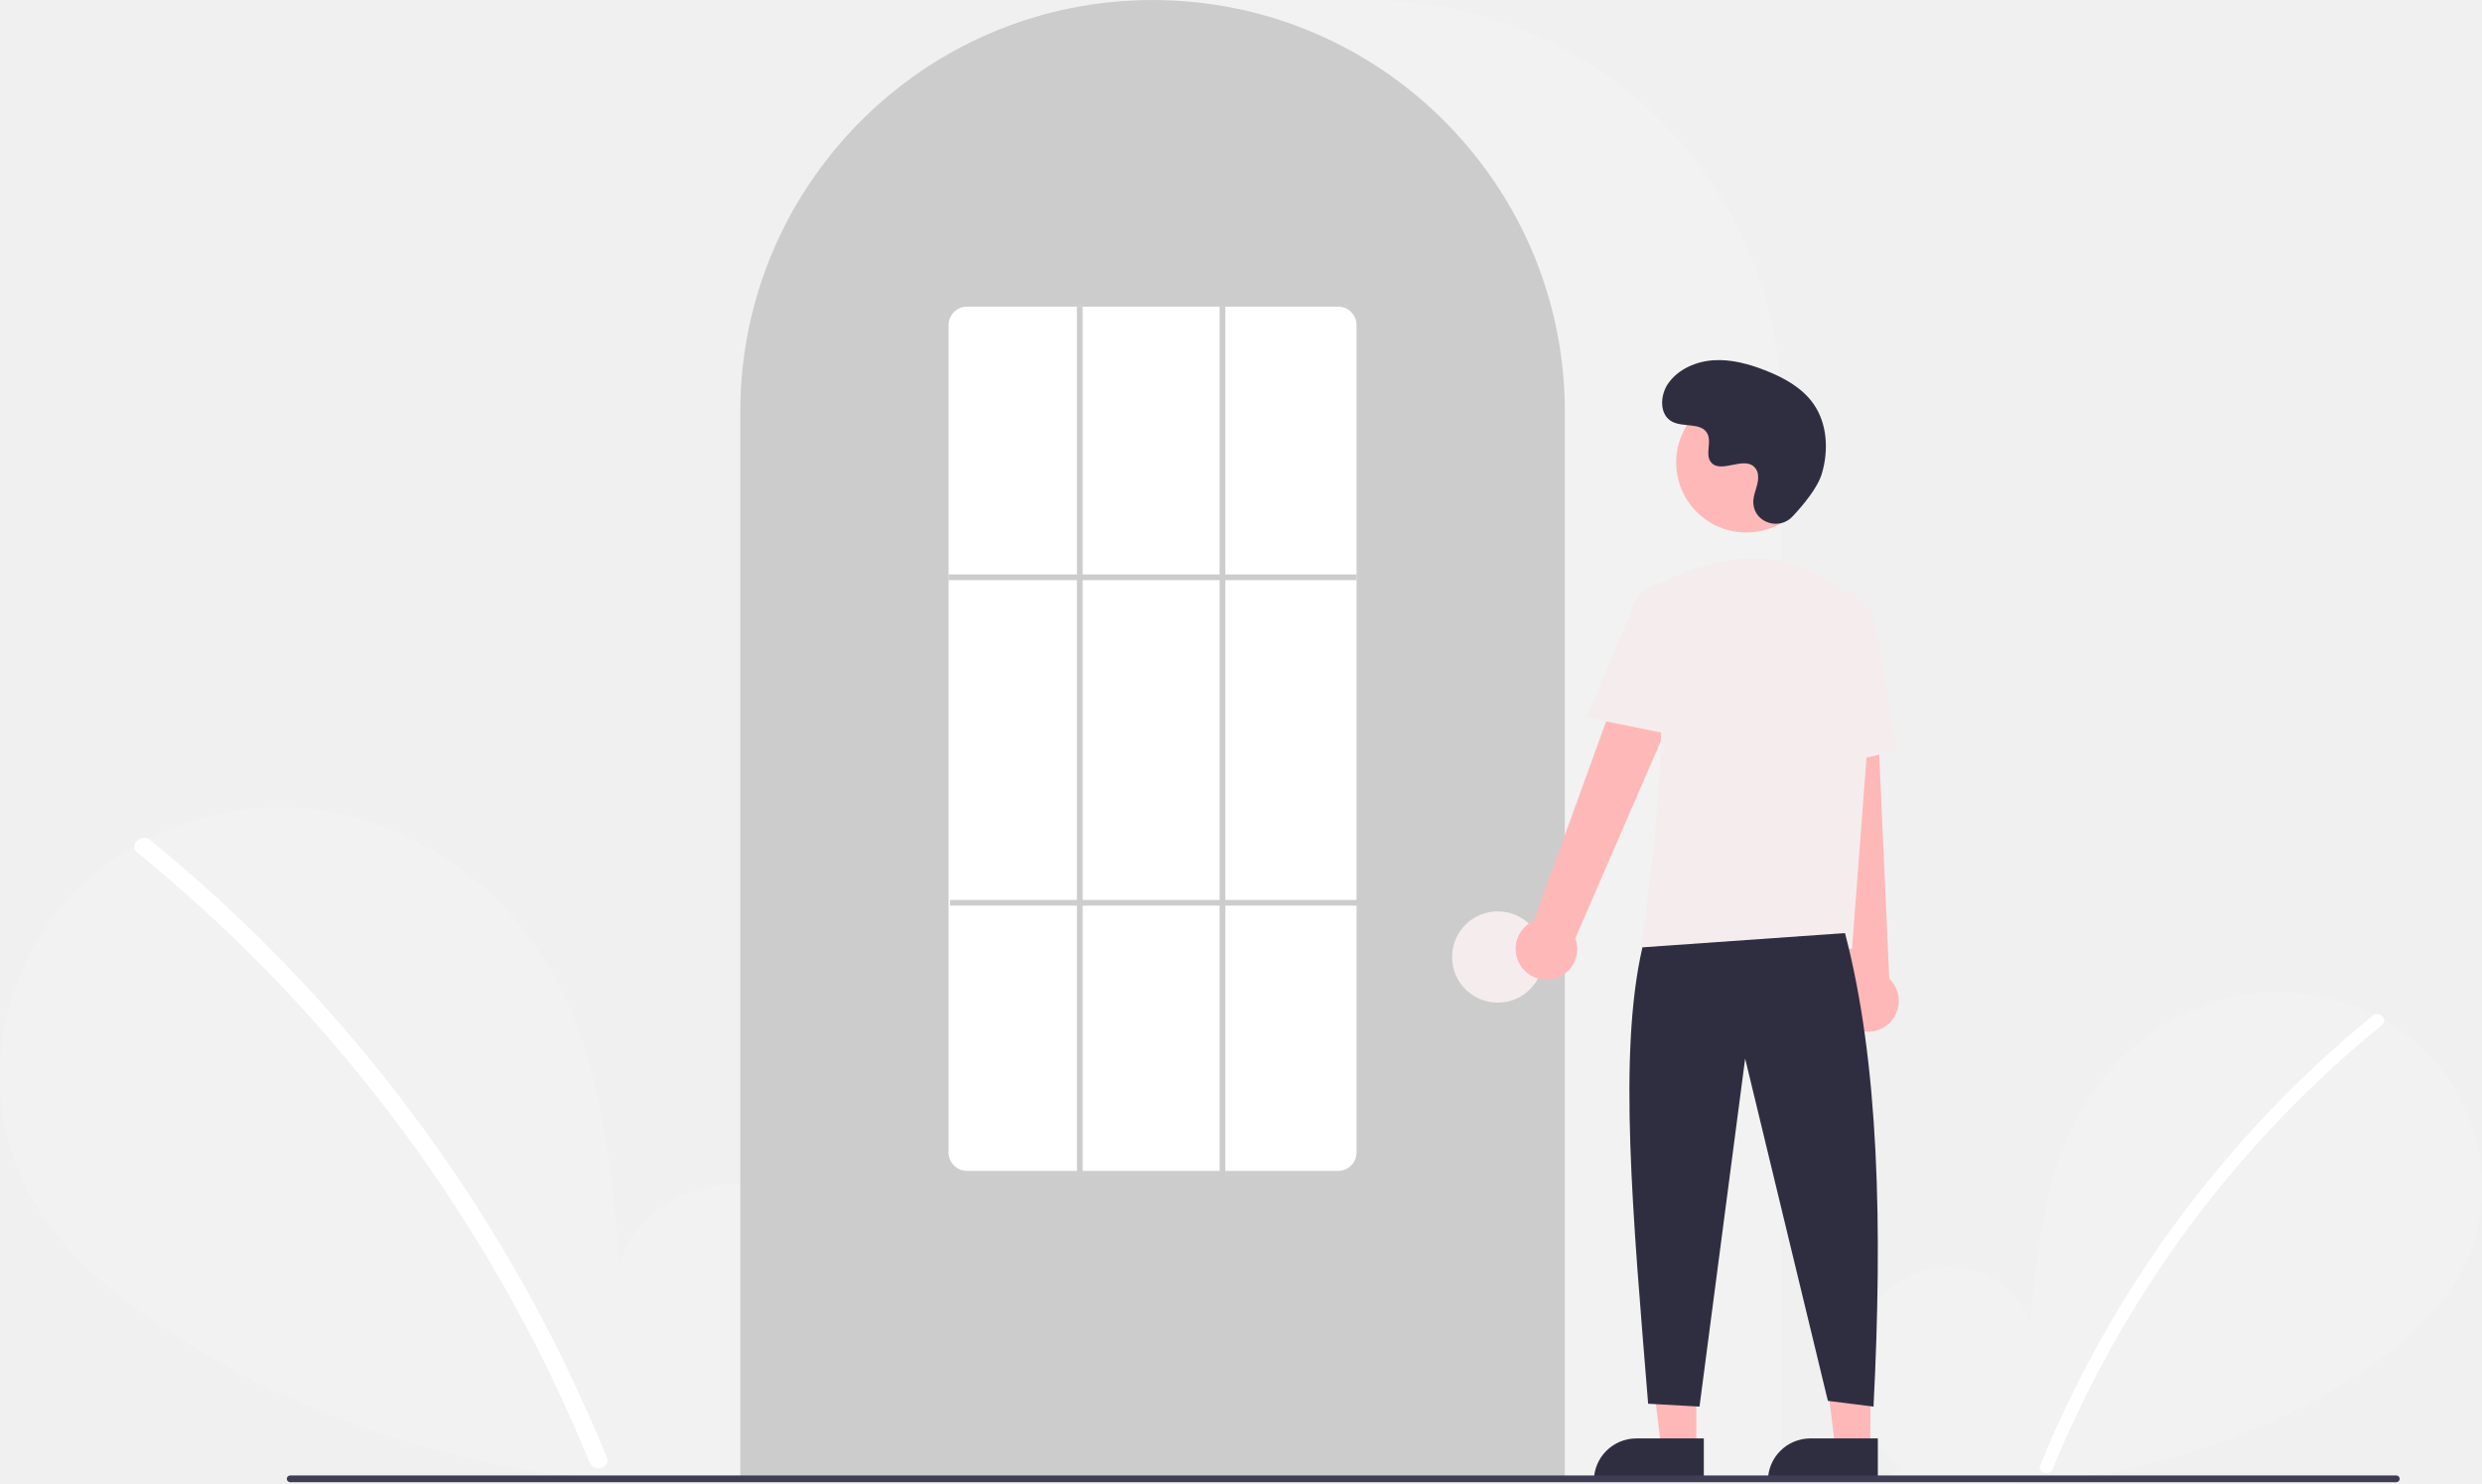
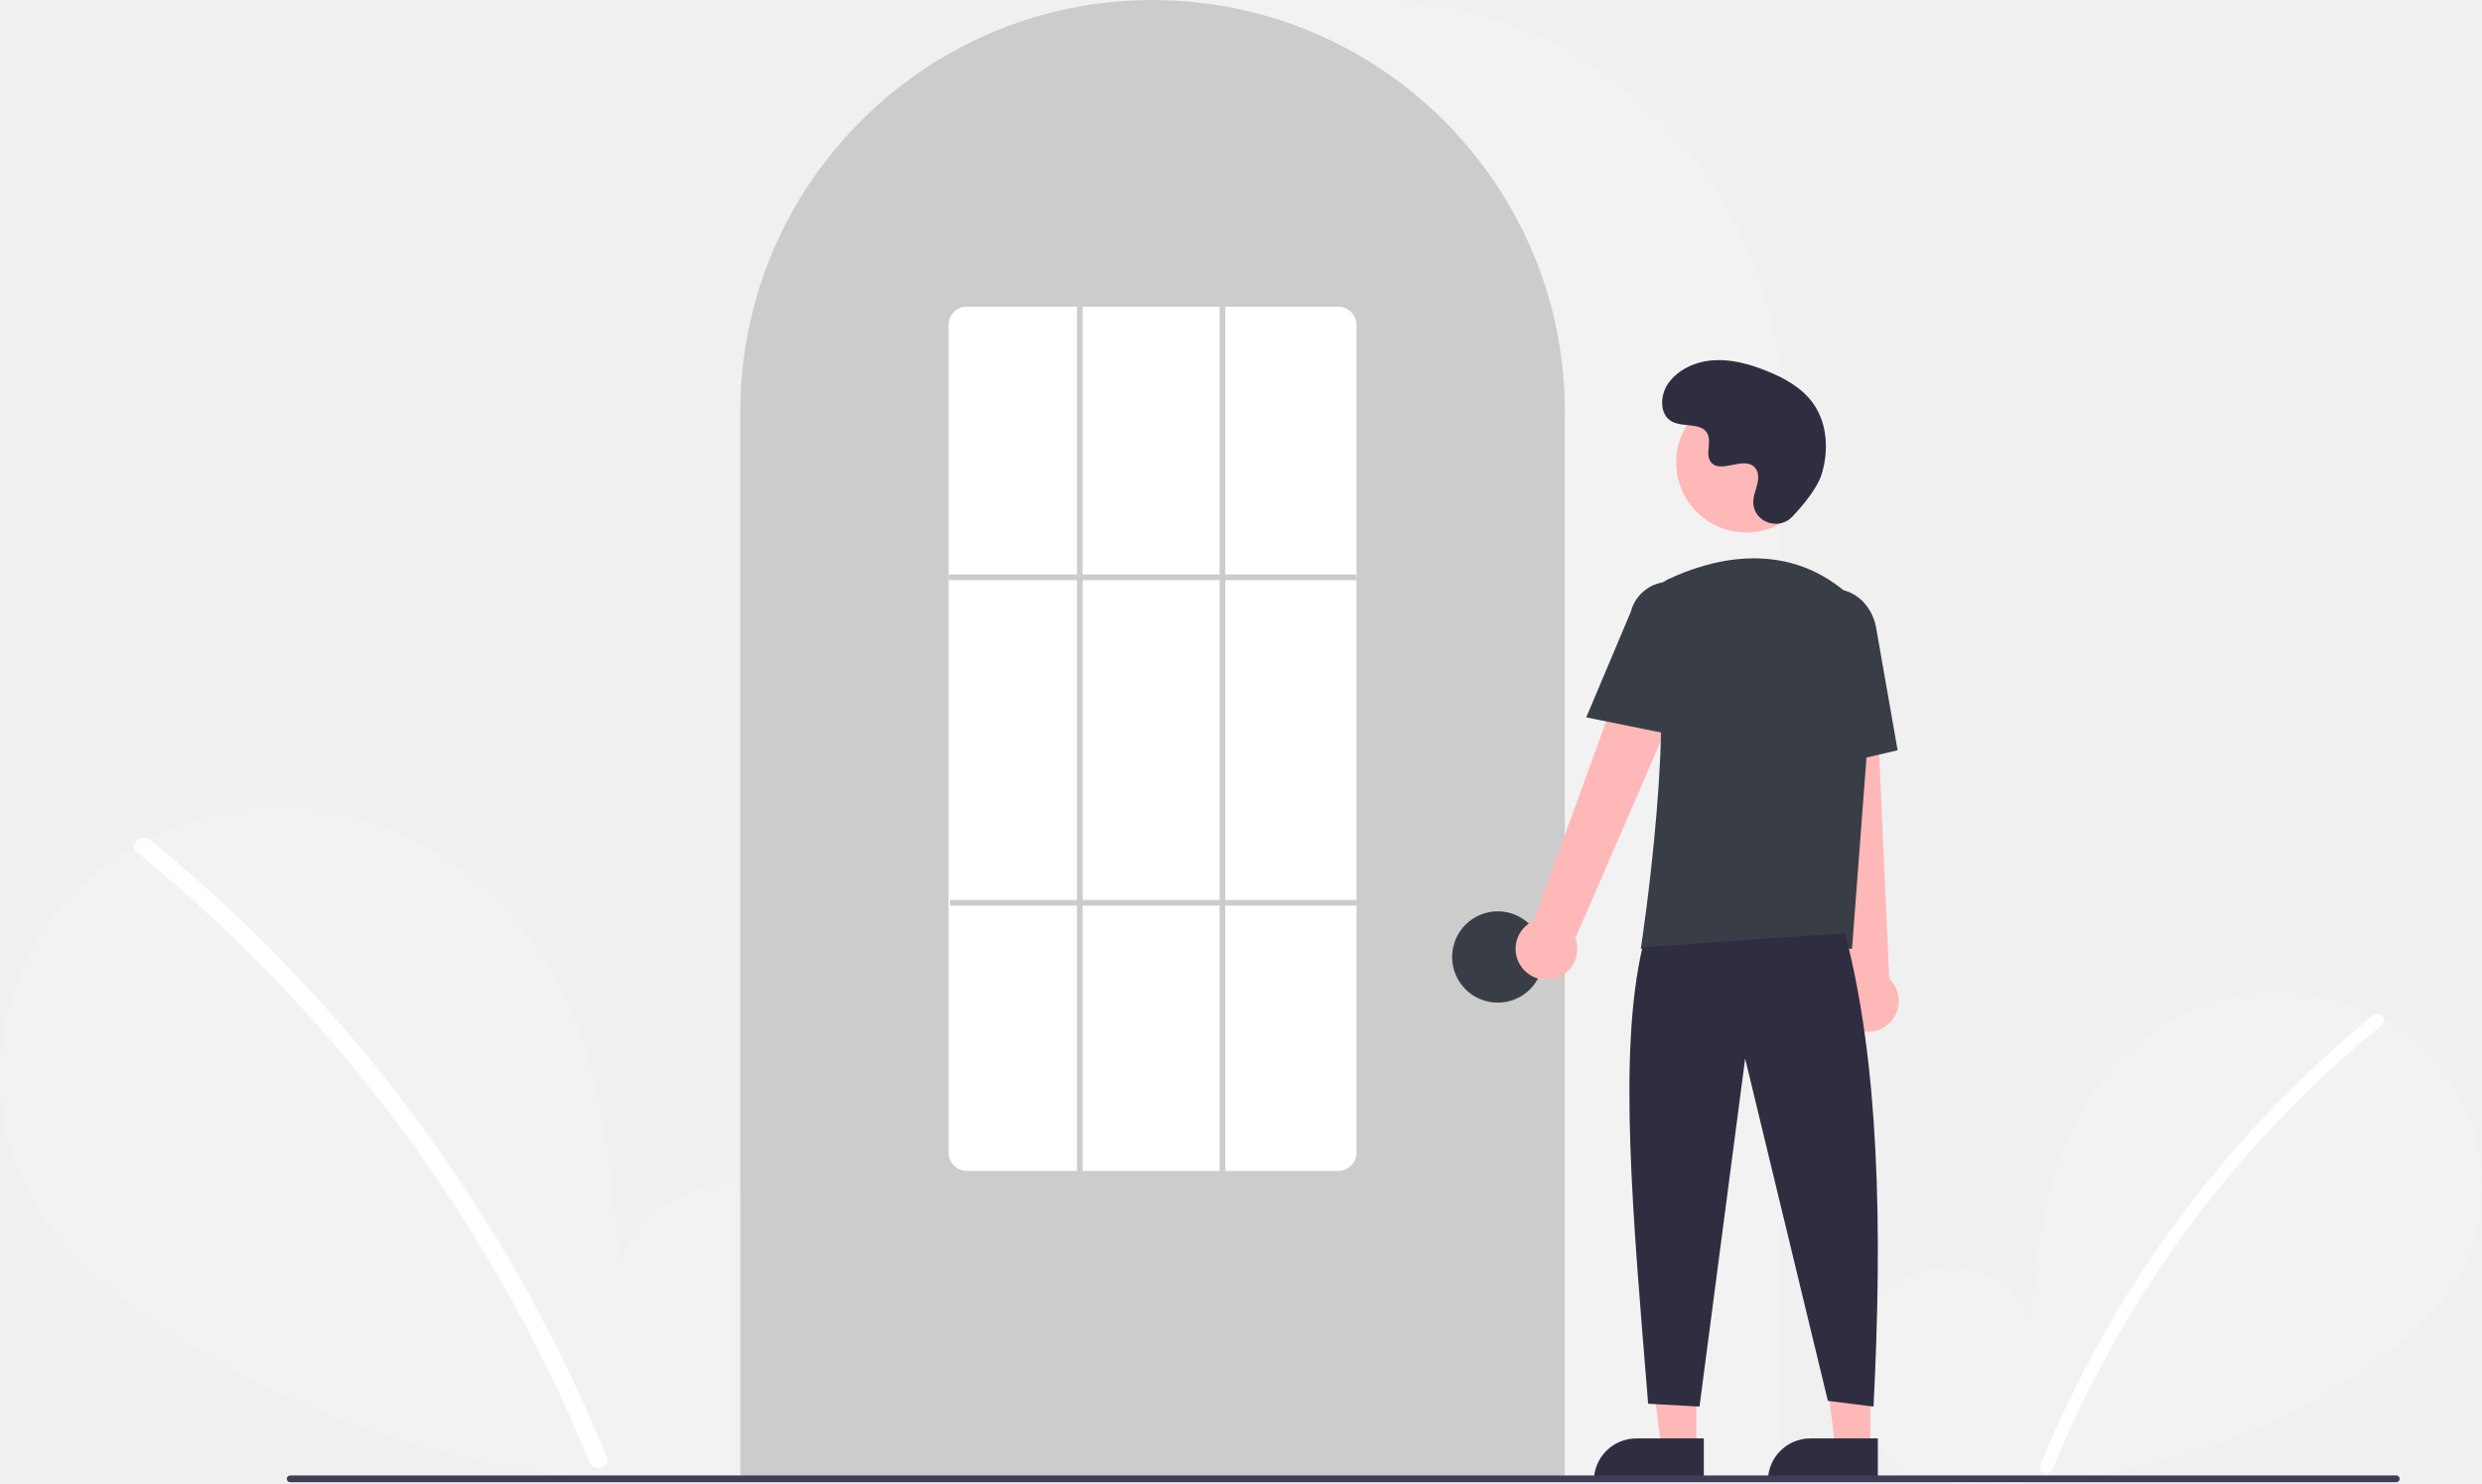
<svg xmlns="http://www.w3.org/2000/svg" id="b368e7d6-7c4a-408c-9a35-0514749a7e1a" data-name="Layer 1" width="870" height="520.139" viewBox="0 0 870 520.139">
  <path d="M831.092,704.187c-11.138-9.412-17.904-24.28-16.13-38.754s12.764-27.78,27.018-30.854,30.504,5.435,34.834,19.359c2.383-26.846,5.129-54.818,19.402-77.68,12.924-20.701,35.309-35.514,59.569-38.164s49.803,7.359,64.933,26.507,18.835,46.985,8.238,68.969c-7.806,16.195-22.188,28.247-37.257,38.052a240.452,240.452,0,0,1-164.454,35.977Z" transform="translate(-165 -189.9307)" fill="#f2f2f2" />
  <path d="M996.728,546.01a393.414,393.414,0,0,0-54.826,54.442,394.561,394.561,0,0,0-61.752,103.194c-1.112,2.725,3.313,3.911,4.412,1.216A392.342,392.342,0,0,1,999.963,549.245c2.284-1.86-.97-5.08-3.236-3.236Z" transform="translate(-165 -189.9307)" fill="#fff" />
  <path d="M445.067,701.63c15.299-12.927,24.591-33.348,22.154-53.228s-17.531-38.156-37.11-42.377-41.897,7.464-47.844,26.59c-3.273-36.873-7.044-75.292-26.648-106.693-17.751-28.433-48.497-48.778-81.818-52.418s-68.404,10.107-89.185,36.407-25.869,64.535-11.315,94.729c10.722,22.243,30.475,38.797,51.172,52.264,66.03,42.965,147.939,60.884,225.877,49.415" transform="translate(-165 -189.9307)" fill="#f2f2f2" />
  <path d="M217.567,484.373a540.355,540.355,0,0,1,75.304,74.777A548.076,548.076,0,0,1,352.257,647.04a545.835,545.835,0,0,1,25.43,53.846c1.527,3.743-4.55,5.372-6.06,1.671a536.36,536.36,0,0,0-49.009-92.727A539.734,539.734,0,0,0,256.889,528.632a538.441,538.441,0,0,0-43.766-39.815c-3.138-2.555,1.332-6.978,4.444-4.444Z" transform="translate(-165 -189.9307)" fill="#fff" />
  <path d="M789.5,708.931h-365v-374.5c0-79.678,64.822-144.5,144.5-144.5h76c79.677,0,144.5,64.822,144.5,144.5Z" transform="translate(-165 -189.9307)" fill="#f2f2f2" />
  <path d="M713.5,708.931h-289v-374.5a143.382,143.382,0,0,1,27.596-84.944c.664-.905,1.326-1.798,2.009-2.681a144.466,144.466,0,0,1,30.754-29.851c.66-.48,1.322-.952,1.994-1.423a144.16,144.16,0,0,1,31.472-16.459c.661-.25,1.334-.501,2.007-.742a144.02,144.02,0,0,1,31.108-7.336c.658-.09,1.333-.16,2.008-.23a146.288,146.288,0,0,1,31.105,0c.673.07,1.349.141,2.014.231a143.995,143.995,0,0,1,31.1,7.335c.673.241,1.346.492,2.009.743a143.799,143.799,0,0,1,31.106,16.216c.672.461,1.344.933,2.006,1.405a145.987,145.987,0,0,1,18.384,15.564,144.305,144.305,0,0,1,12.724,14.551c.681.88,1.343,1.773,2.005,2.677A143.382,143.382,0,0,1,713.5,334.431Z" transform="translate(-165 -189.9307)" fill="#ccc" />
-   <circle cx="525" cy="335.5" r="16" fill="#f5eded" />
+   <circle cx="525" cy="335.5" r="16" fill="#393e46" />
  <polygon points="594.599 507.783 582.339 507.783 576.506 460.495 594.601 460.496 594.599 507.783" fill="#ffb8b8" />
  <path d="M573.582,504.28h23.644a0,0,0,0,1,0,0v14.887a0,0,0,0,1,0,0H558.695a0,0,0,0,1,0,0v0a14.887,14.887,0,0,1,14.887-14.887Z" fill="#2f2e41" />
  <polygon points="655.599 507.783 643.339 507.783 637.506 460.495 655.601 460.496 655.599 507.783" fill="#ffb8b8" />
  <path d="M634.582,504.28h23.644a0,0,0,0,1,0,0v14.887a0,0,0,0,1,0,0H619.695a0,0,0,0,1,0,0v0a14.887,14.887,0,0,1,14.887-14.887Z" fill="#2f2e41" />
  <path d="M698.098,528.6a10.743,10.743,0,0,1,4.511-15.843l41.676-114.867L764.791,409.082,717.206,518.853a10.801,10.801,0,0,1-19.109,9.748Z" transform="translate(-165 -189.9307)" fill="#ffb8b8" />
  <path d="M814.336,550.184a10.743,10.743,0,0,1-2.893-16.217L798.533,412.458l23.338,1.066L827.236,533.045a10.801,10.801,0,0,1-12.9,17.139Z" transform="translate(-165 -189.9307)" fill="#ffb8b8" />
  <circle cx="612.106" cy="162.123" r="24.561" fill="#ffb8b8" />
-   <path d="M814.18,522.549H740.133l.089-.576c.133-.861,13.197-86.439,3.562-114.436a11.813,11.813,0,0,1,6.069-14.584h0c13.772-6.485,40.208-14.471,62.52,4.909a28.234,28.234,0,0,1,9.459,23.396Z" transform="translate(-165 -189.9307)" fill="#f5eded" />
-   <path d="M754.354,448.181,721.018,441.418l15.626-37.03a13.997,13.997,0,0,1,27.106,6.998Z" transform="translate(-165 -189.9307)" fill="#f5eded" />
-   <path d="M797.05,460.739l-2.004-45.941c-1.52-8.636,3.424-16.8,11.027-18.135,7.605-1.33,15.032,4.66,16.558,13.36l7.533,42.928Z" transform="translate(-165 -189.9307)" fill="#f5eded" />
+   <path d="M814.18,522.549H740.133l.089-.576c.133-.861,13.197-86.439,3.562-114.436a11.813,11.813,0,0,1,6.069-14.584h0c13.772-6.485,40.208-14.471,62.52,4.909a28.234,28.234,0,0,1,9.459,23.396Z" transform="translate(-165 -189.9307)" fill="#393e46" />
+   <path d="M754.354,448.181,721.018,441.418l15.626-37.03a13.997,13.997,0,0,1,27.106,6.998Z" transform="translate(-165 -189.9307)" fill="#393e46" />
+   <path d="M797.05,460.739l-2.004-45.941c-1.52-8.636,3.424-16.8,11.027-18.135,7.605-1.33,15.032,4.66,16.558,13.36l7.533,42.928Z" transform="translate(-165 -189.9307)" fill="#393e46" />
  <path d="M811.716,517.049c11.915,45.377,13.214,103.069,10,166l-16-2-29-120-16,122-18-1c-5.377-66.03-10.613-122.715-2-160Z" transform="translate(-165 -189.9307)" fill="#2f2e41" />
  <path d="M793.289,371.035c-4.582,4.881-13.091,2.261-13.688-4.407a8.055,8.055,0,0,1,.01-1.556c.308-2.954,2.015-5.635,1.606-8.754a4.59,4.59,0,0,0-.84-2.149c-3.651-4.889-12.222,2.187-15.668-2.239-2.113-2.714.371-6.987-1.251-10.021-2.14-4.004-8.479-2.029-12.454-4.221-4.423-2.439-4.158-9.225-1.247-13.353,3.551-5.034,9.776-7.72,15.923-8.107s12.253,1.275,17.992,3.511c6.521,2.541,12.988,6.054,17.001,11.788,4.88,6.973,5.35,16.348,2.909,24.502C802.098,360.99,797.031,367.049,793.289,371.035Z" transform="translate(-165 -189.9307)" fill="#2f2e41" />
  <path d="M1004.982,709.574h-738.294a1.191,1.191,0,0,1,0-2.381h738.294a1.191,1.191,0,0,1,0,2.381Z" transform="translate(-165 -189.9307)" fill="#3f3d56" />
  <path d="M634,600.431H504a6.465,6.465,0,0,1-6.5-6.415V303.846a6.465,6.465,0,0,1,6.5-6.415H634a6.465,6.465,0,0,1,6.5,6.415V594.015A6.465,6.465,0,0,1,634,600.431Z" transform="translate(-165 -189.9307)" fill="#fff" />
  <rect x="332.5" y="201.39" width="143" height="2" fill="#ccc" />
  <rect x="333" y="315.5" width="143" height="2" fill="#ccc" />
  <rect x="377.5" y="107.5" width="2" height="304" fill="#ccc" />
  <rect x="427.5" y="107.5" width="2" height="304" fill="#ccc" />
</svg>
